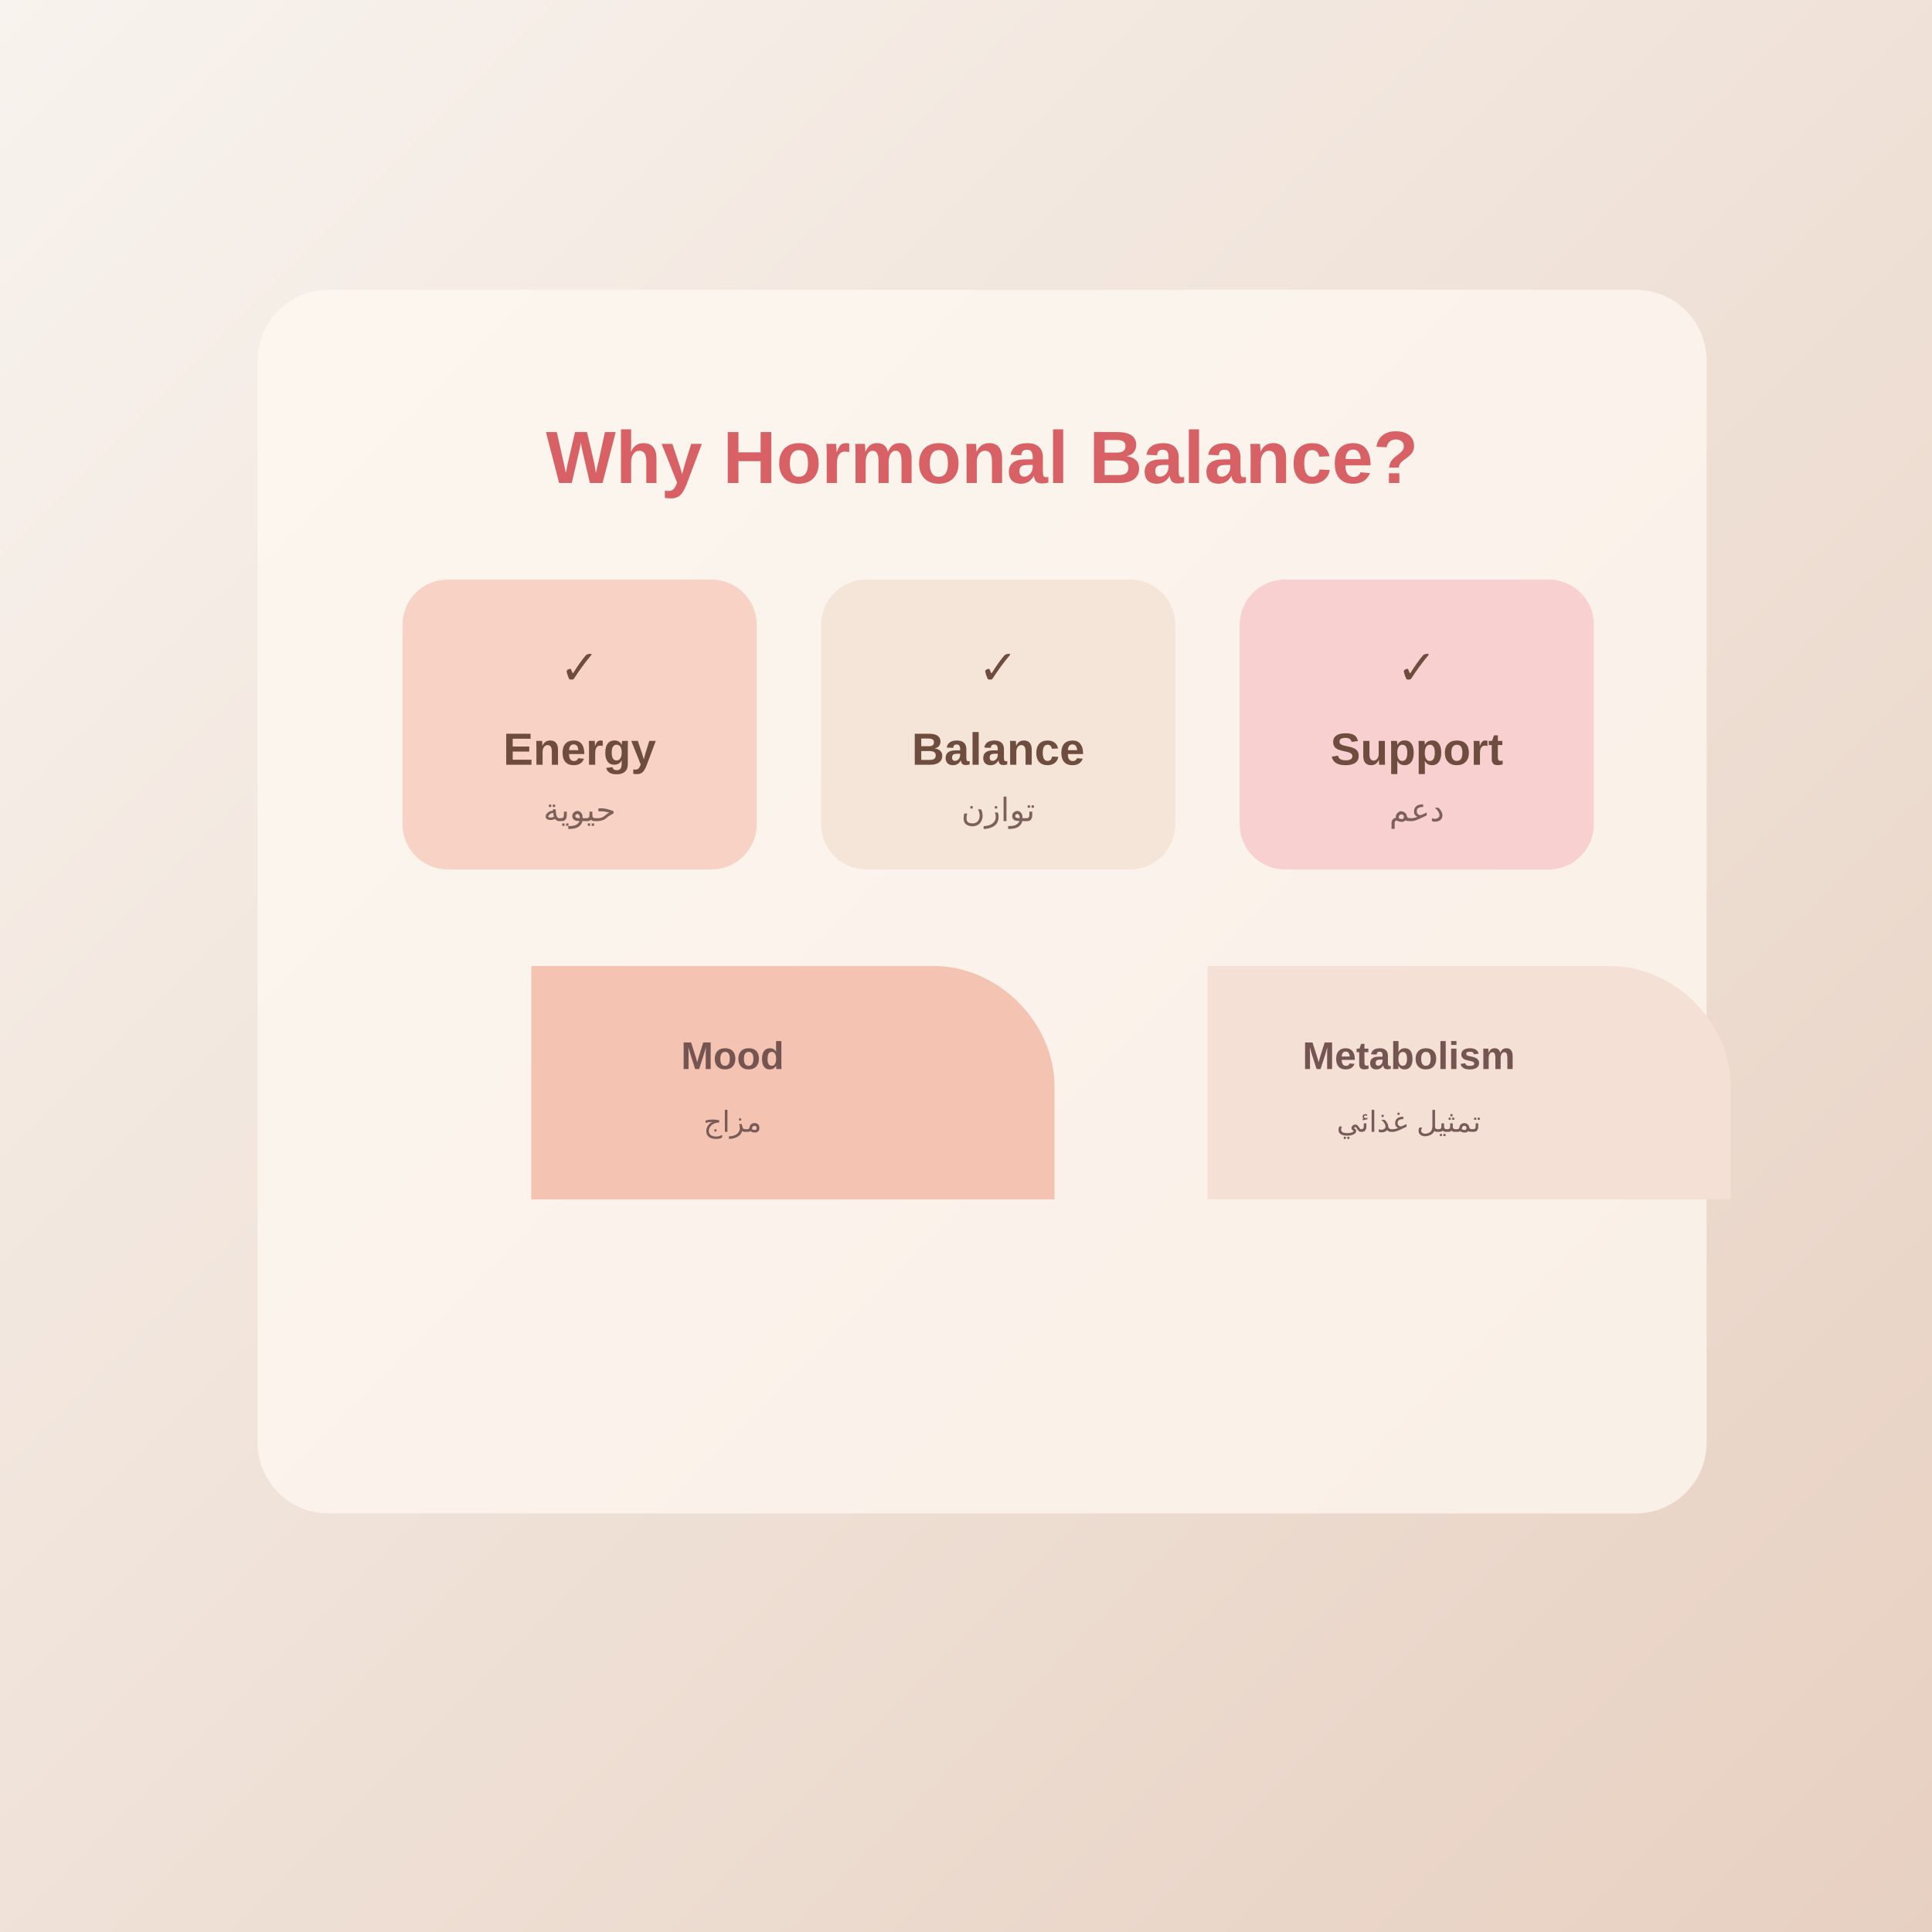
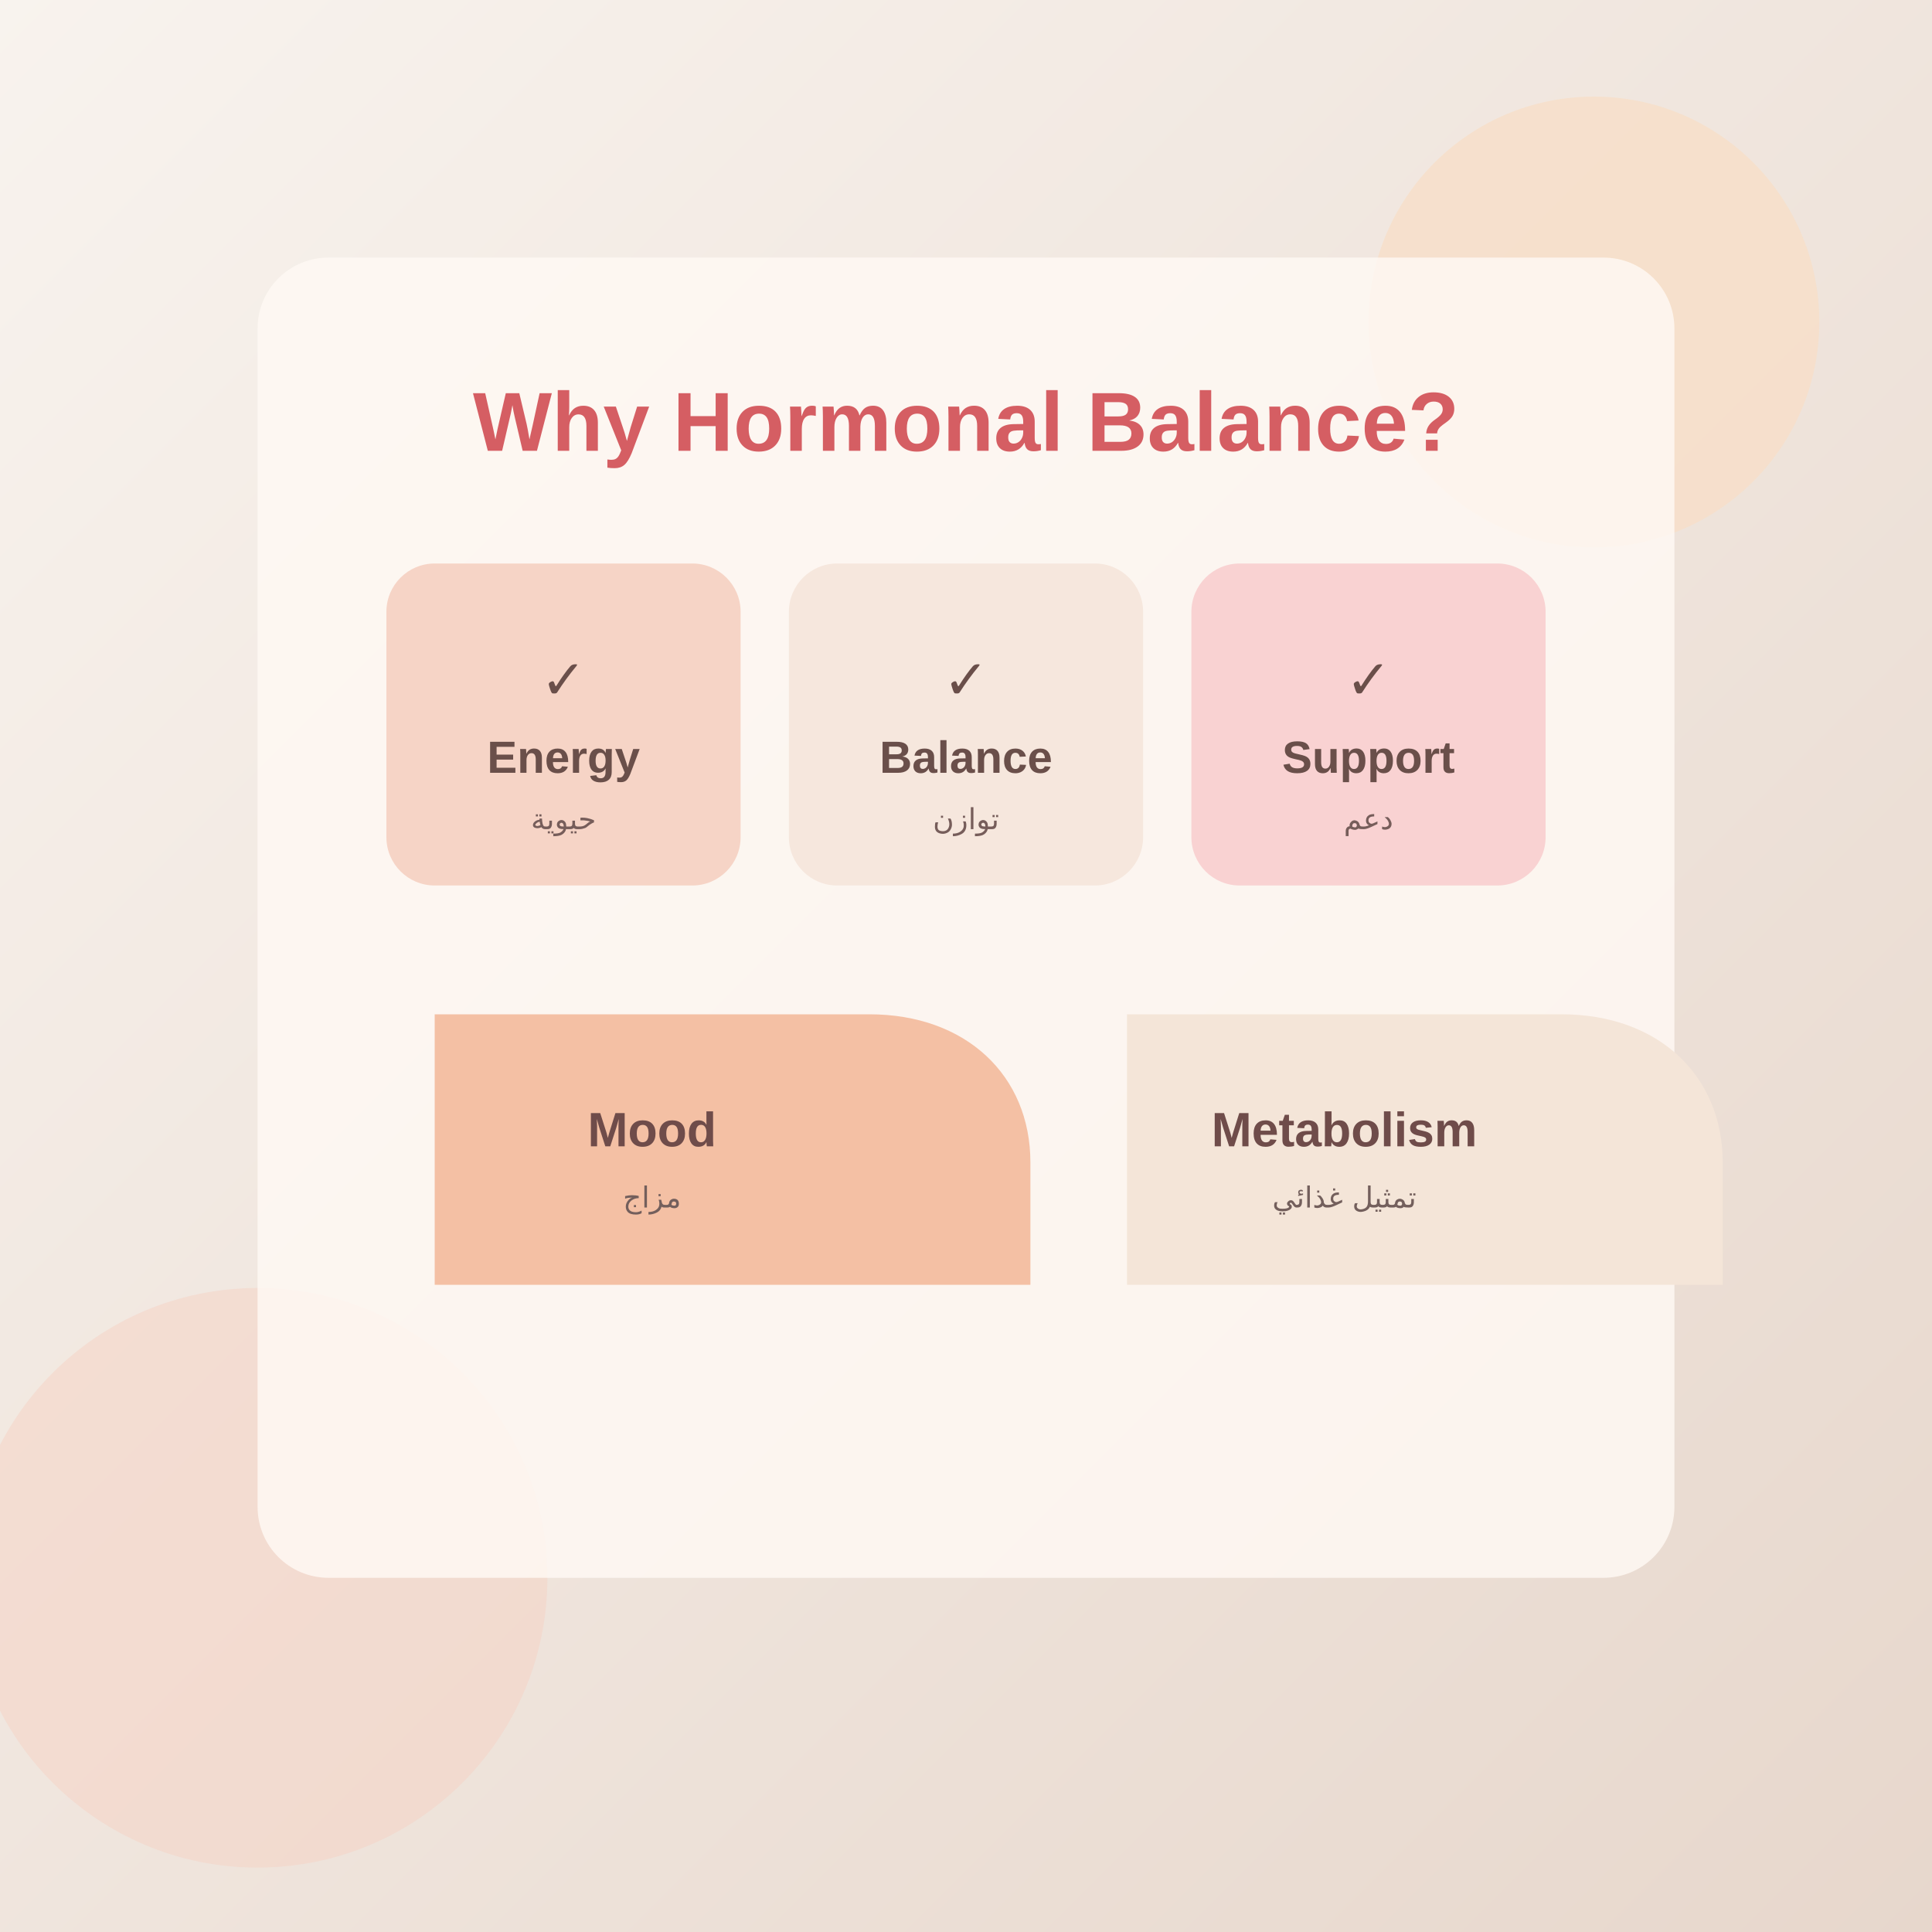
<svg xmlns="http://www.w3.org/2000/svg" width="1200" height="1200" viewBox="0 0 1200 1200">
  <defs>
    <linearGradient id="bg" x1="0" x2="1" y1="0" y2="1">
      <stop offset="0%" stop-color="#F8F3EE" />
-       <stop offset="100%" stop-color="#E7D0C1" />
+       <stop offset="100%" stop-color="#E7D7CC" />
    </linearGradient>
  </defs>
  <rect width="1200" height="1200" fill="url(#bg)" />
-   <g transform="translate(160 180)">
-     <rect x="0" y="0" width="900" height="760" rx="44" fill="#FFF9F3" opacity="0.72" />
-     <text x="450" y="120" text-anchor="middle" font-size="46" font-weight="700" fill="#D86166" font-family="Arial, sans-serif">Why Hormonal Balance?</text>
-     <g transform="translate(90 180)">
-       <rect x="0" y="0" width="220" height="180" rx="28" fill="#F8D2C4" />
-       <text x="110" y="65" text-anchor="middle" font-size="30" font-weight="700" fill="#6E4D3F" font-family="Arial, sans-serif">✓</text>
-       <text x="110" y="115" text-anchor="middle" font-size="28" font-weight="700" fill="#6E4D3F" font-family="Arial, sans-serif">Energy</text>
-       <text x="110" y="150" text-anchor="middle" font-size="20" fill="#7C6059" font-family="Arial, sans-serif">حيوية</text>
-       <rect x="260" y="0" width="220" height="180" rx="28" fill="#F5E5D8" />
-       <text x="370" y="65" text-anchor="middle" font-size="30" font-weight="700" fill="#6E4D3F" font-family="Arial, sans-serif">✓</text>
-       <text x="370" y="115" text-anchor="middle" font-size="28" font-weight="700" fill="#6E4D3F" font-family="Arial, sans-serif">Balance</text>
-       <text x="370" y="150" text-anchor="middle" font-size="20" fill="#7C6059" font-family="Arial, sans-serif">توازن</text>
-       <rect x="520" y="0" width="220" height="180" rx="28" fill="#F8D0D0" />
-       <text x="630" y="65" text-anchor="middle" font-size="30" font-weight="700" fill="#6E4D3F" font-family="Arial, sans-serif">✓</text>
-       <text x="630" y="115" text-anchor="middle" font-size="28" font-weight="700" fill="#6E4D3F" font-family="Arial, sans-serif">Support</text>
-       <text x="630" y="150" text-anchor="middle" font-size="20" fill="#7C6059" font-family="Arial, sans-serif">دعم</text>
+   <circle cx="990" cy="200" r="140" fill="#F7DFC8" opacity="0.8" />
+   <circle cx="160" cy="980" r="180" fill="#F5D1C4" opacity="0.5" />
+   <g transform="translate(160 160)">
+     <rect x="0" y="0" width="880" height="820" rx="44" fill="#FFF9F4" opacity="0.82" />
+     <text x="440" y="120" text-anchor="middle" font-size="52" font-weight="700" fill="#D55E63" font-family="Arial, sans-serif">Why Hormonal Balance?</text>
+     <g transform="translate(80 190)">
+       <rect x="0" y="0" width="220" height="200" rx="30" fill="#F6D4C6" />
+       <text x="110" y="84" text-anchor="middle" font-size="34" font-weight="700" fill="#6A4F4A" font-family="Arial, sans-serif">✓</text>
+       <text x="110" y="130" text-anchor="middle" font-size="28" font-weight="700" fill="#6A4F4A" font-family="Arial, sans-serif">Energy</text>
+       <text x="110" y="165" text-anchor="middle" font-size="18" fill="#765D5A" font-family="Arial, sans-serif">حيوية</text>
+       <rect x="250" y="0" width="220" height="200" rx="30" fill="#F6E7DD" />
+       <text x="360" y="84" text-anchor="middle" font-size="34" font-weight="700" fill="#6A4F4A" font-family="Arial, sans-serif">✓</text>
+       <text x="360" y="130" text-anchor="middle" font-size="28" font-weight="700" fill="#6A4F4A" font-family="Arial, sans-serif">Balance</text>
+       <text x="360" y="165" text-anchor="middle" font-size="18" fill="#765D5A" font-family="Arial, sans-serif">توازن</text>
+       <rect x="500" y="0" width="220" height="200" rx="30" fill="#F9D2D2" />
+       <text x="610" y="84" text-anchor="middle" font-size="34" font-weight="700" fill="#6A4F4A" font-family="Arial, sans-serif">✓</text>
+       <text x="610" y="130" text-anchor="middle" font-size="28" font-weight="700" fill="#6A4F4A" font-family="Arial, sans-serif">Support</text>
+       <text x="610" y="165" text-anchor="middle" font-size="18" fill="#765D5A" font-family="Arial, sans-serif">دعم</text>
    </g>
-     <g transform="translate(170 420)">
-       <path d="M0 0 h250 c40 0 75 35 75 75 v70 H0 Z" fill="#F4C3B2" />
-       <path d="M420 0 h250 c40 0 75 35 75 75 v70 H420 Z" fill="#F4E0D4" />
-       <text x="125" y="64" text-anchor="middle" font-size="24" font-weight="700" fill="#745552" font-family="Arial, sans-serif">Mood</text>
-       <text x="125" y="103" text-anchor="middle" font-size="18" fill="#775b58" font-family="Arial, sans-serif">مزاج</text>
-       <text x="545" y="64" text-anchor="middle" font-size="24" font-weight="700" fill="#745552" font-family="Arial, sans-serif">Metabolism</text>
-       <text x="545" y="103" text-anchor="middle" font-size="18" fill="#775b58" font-family="Arial, sans-serif">تمثيل غذائي</text>
+     <g transform="translate(110 470)">
+       <path d="M0 0 H270 C330 0 370 38 370 92 V168 H0 Z" fill="#F4C0A4" />
+       <path d="M430 0 H700 C760 0 800 38 800 92 V168 H430 Z" fill="#F4E5D8" />
+       <text x="135" y="82" text-anchor="middle" font-size="30" font-weight="700" fill="#6F4C4A" font-family="Arial, sans-serif">Mood</text>
+       <text x="135" y="120" text-anchor="middle" font-size="18" fill="#735F5C" font-family="Arial, sans-serif">مزاج</text>
+       <text x="565" y="82" text-anchor="middle" font-size="30" font-weight="700" fill="#6F4C4A" font-family="Arial, sans-serif">Metabolism</text>
+       <text x="565" y="120" text-anchor="middle" font-size="18" fill="#735F5C" font-family="Arial, sans-serif">تمثيل غذائي</text>
    </g>
  </g>
</svg>
